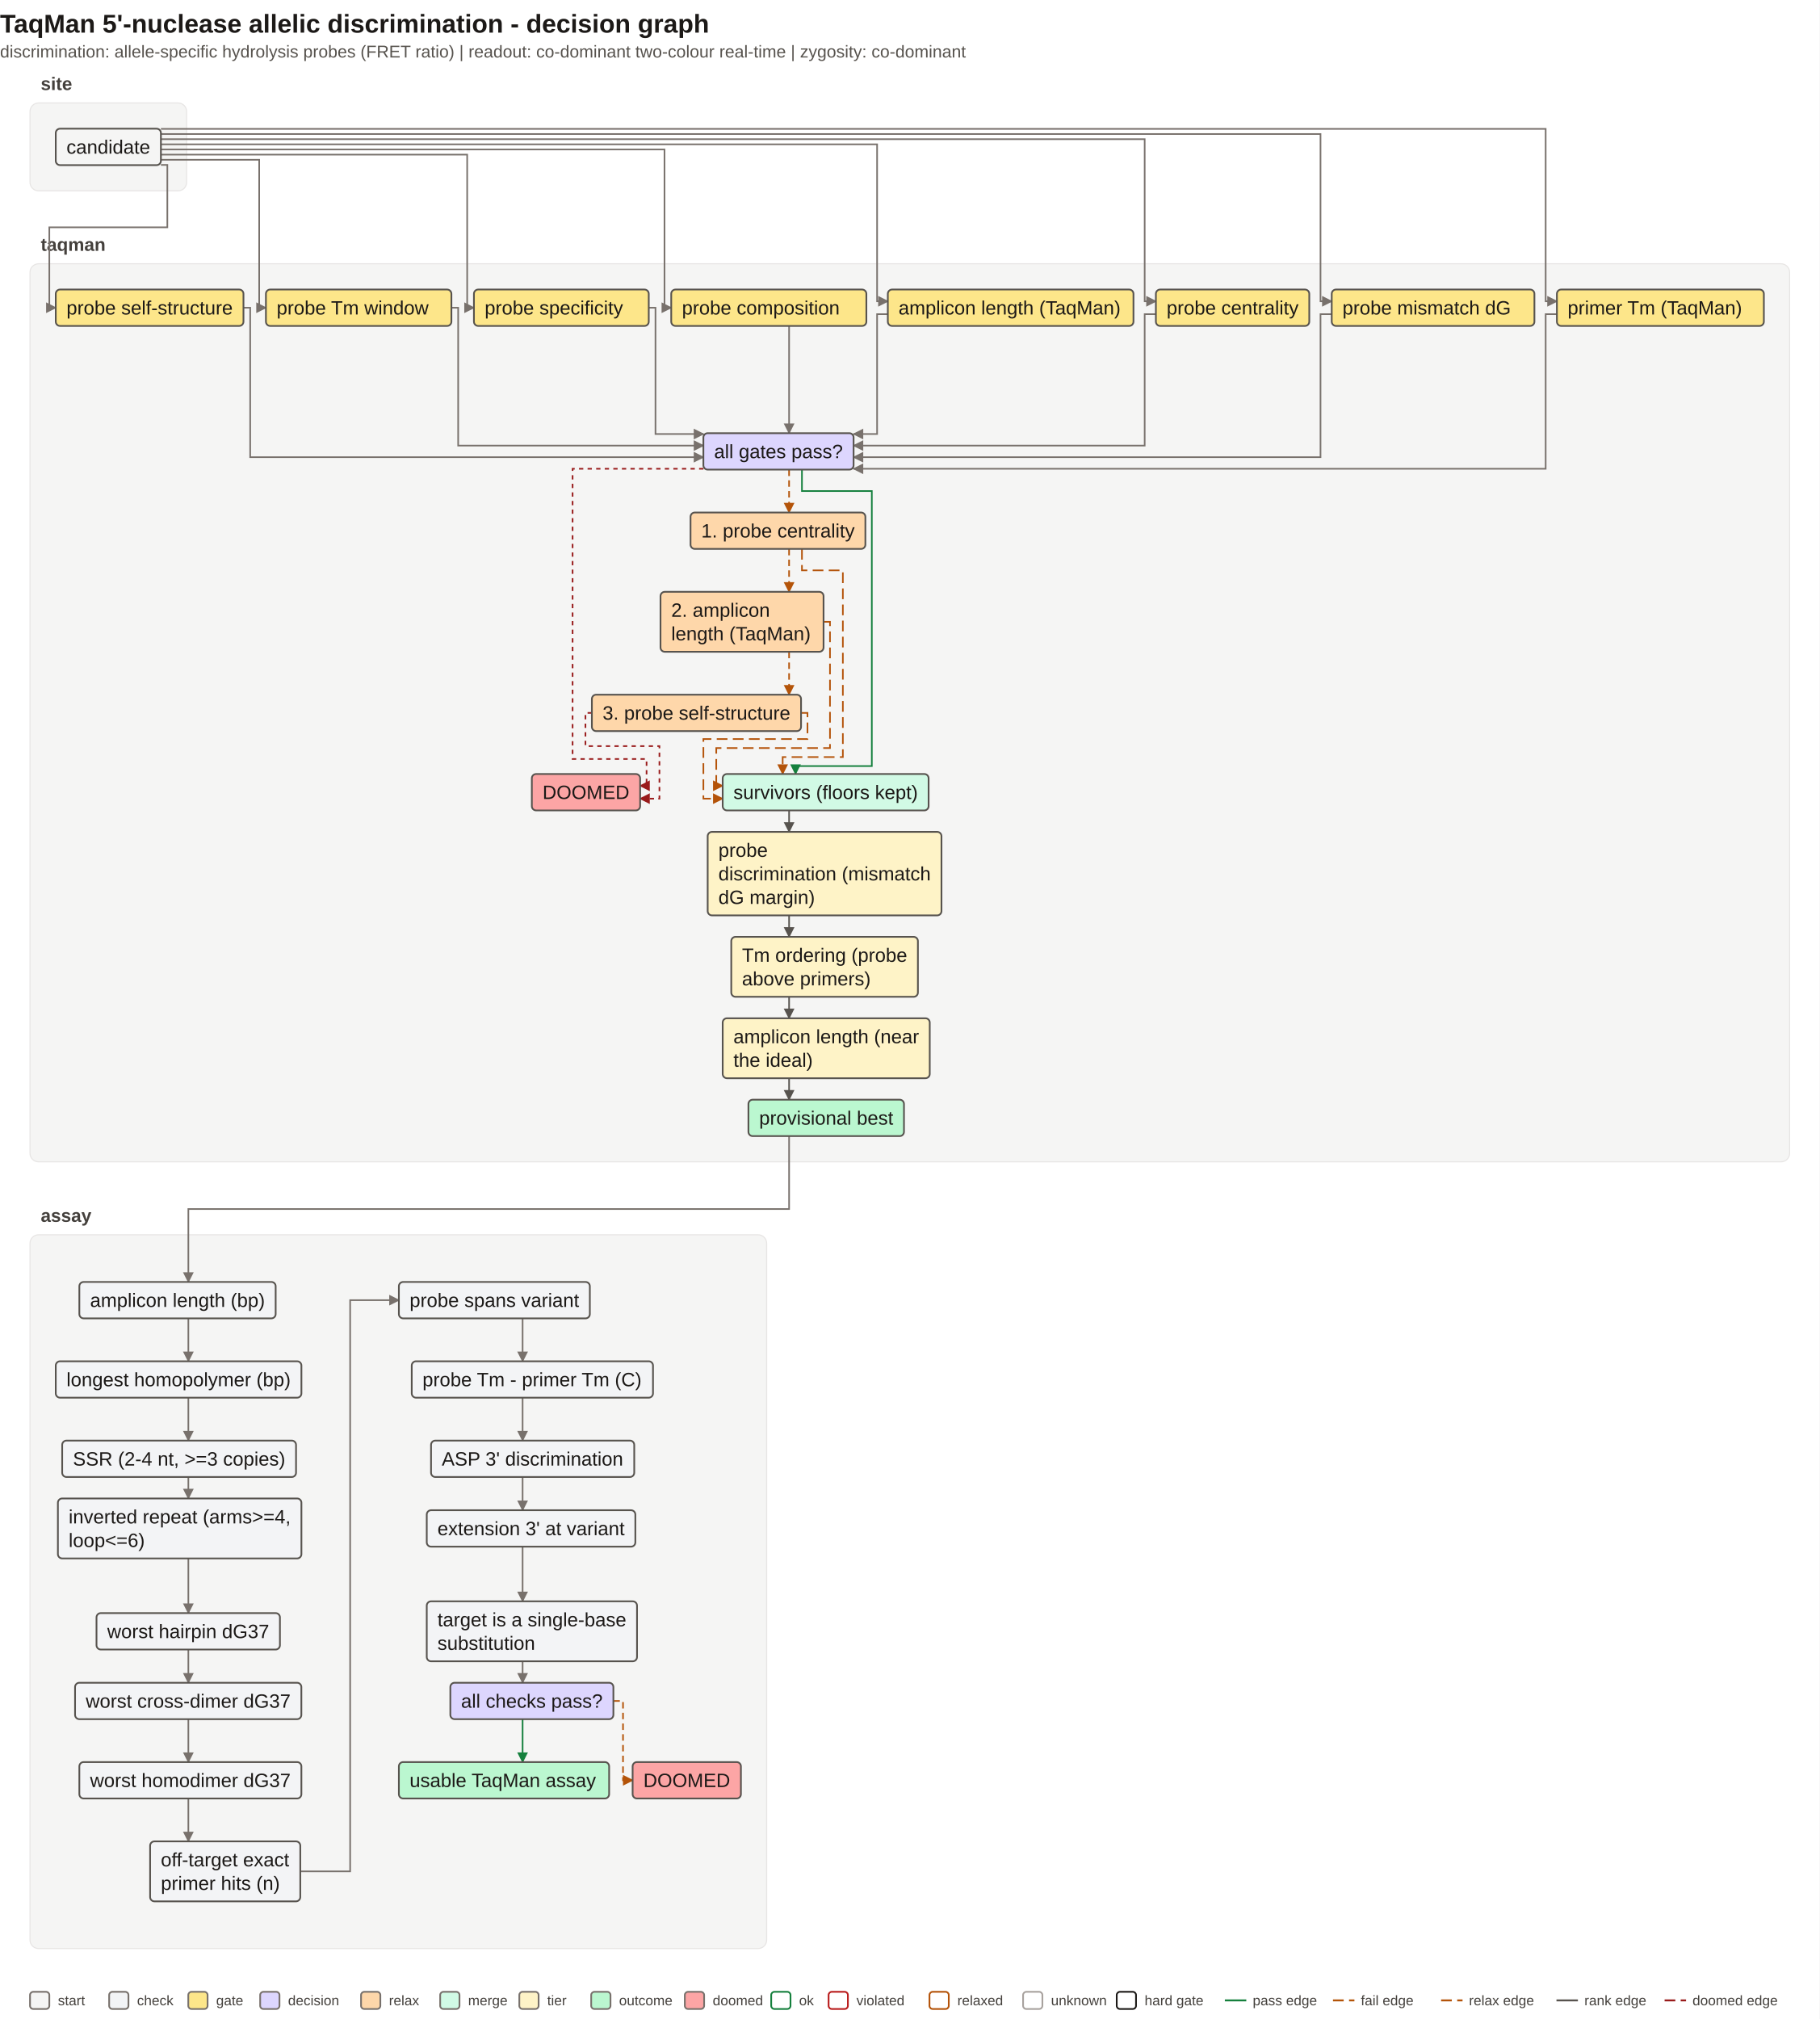
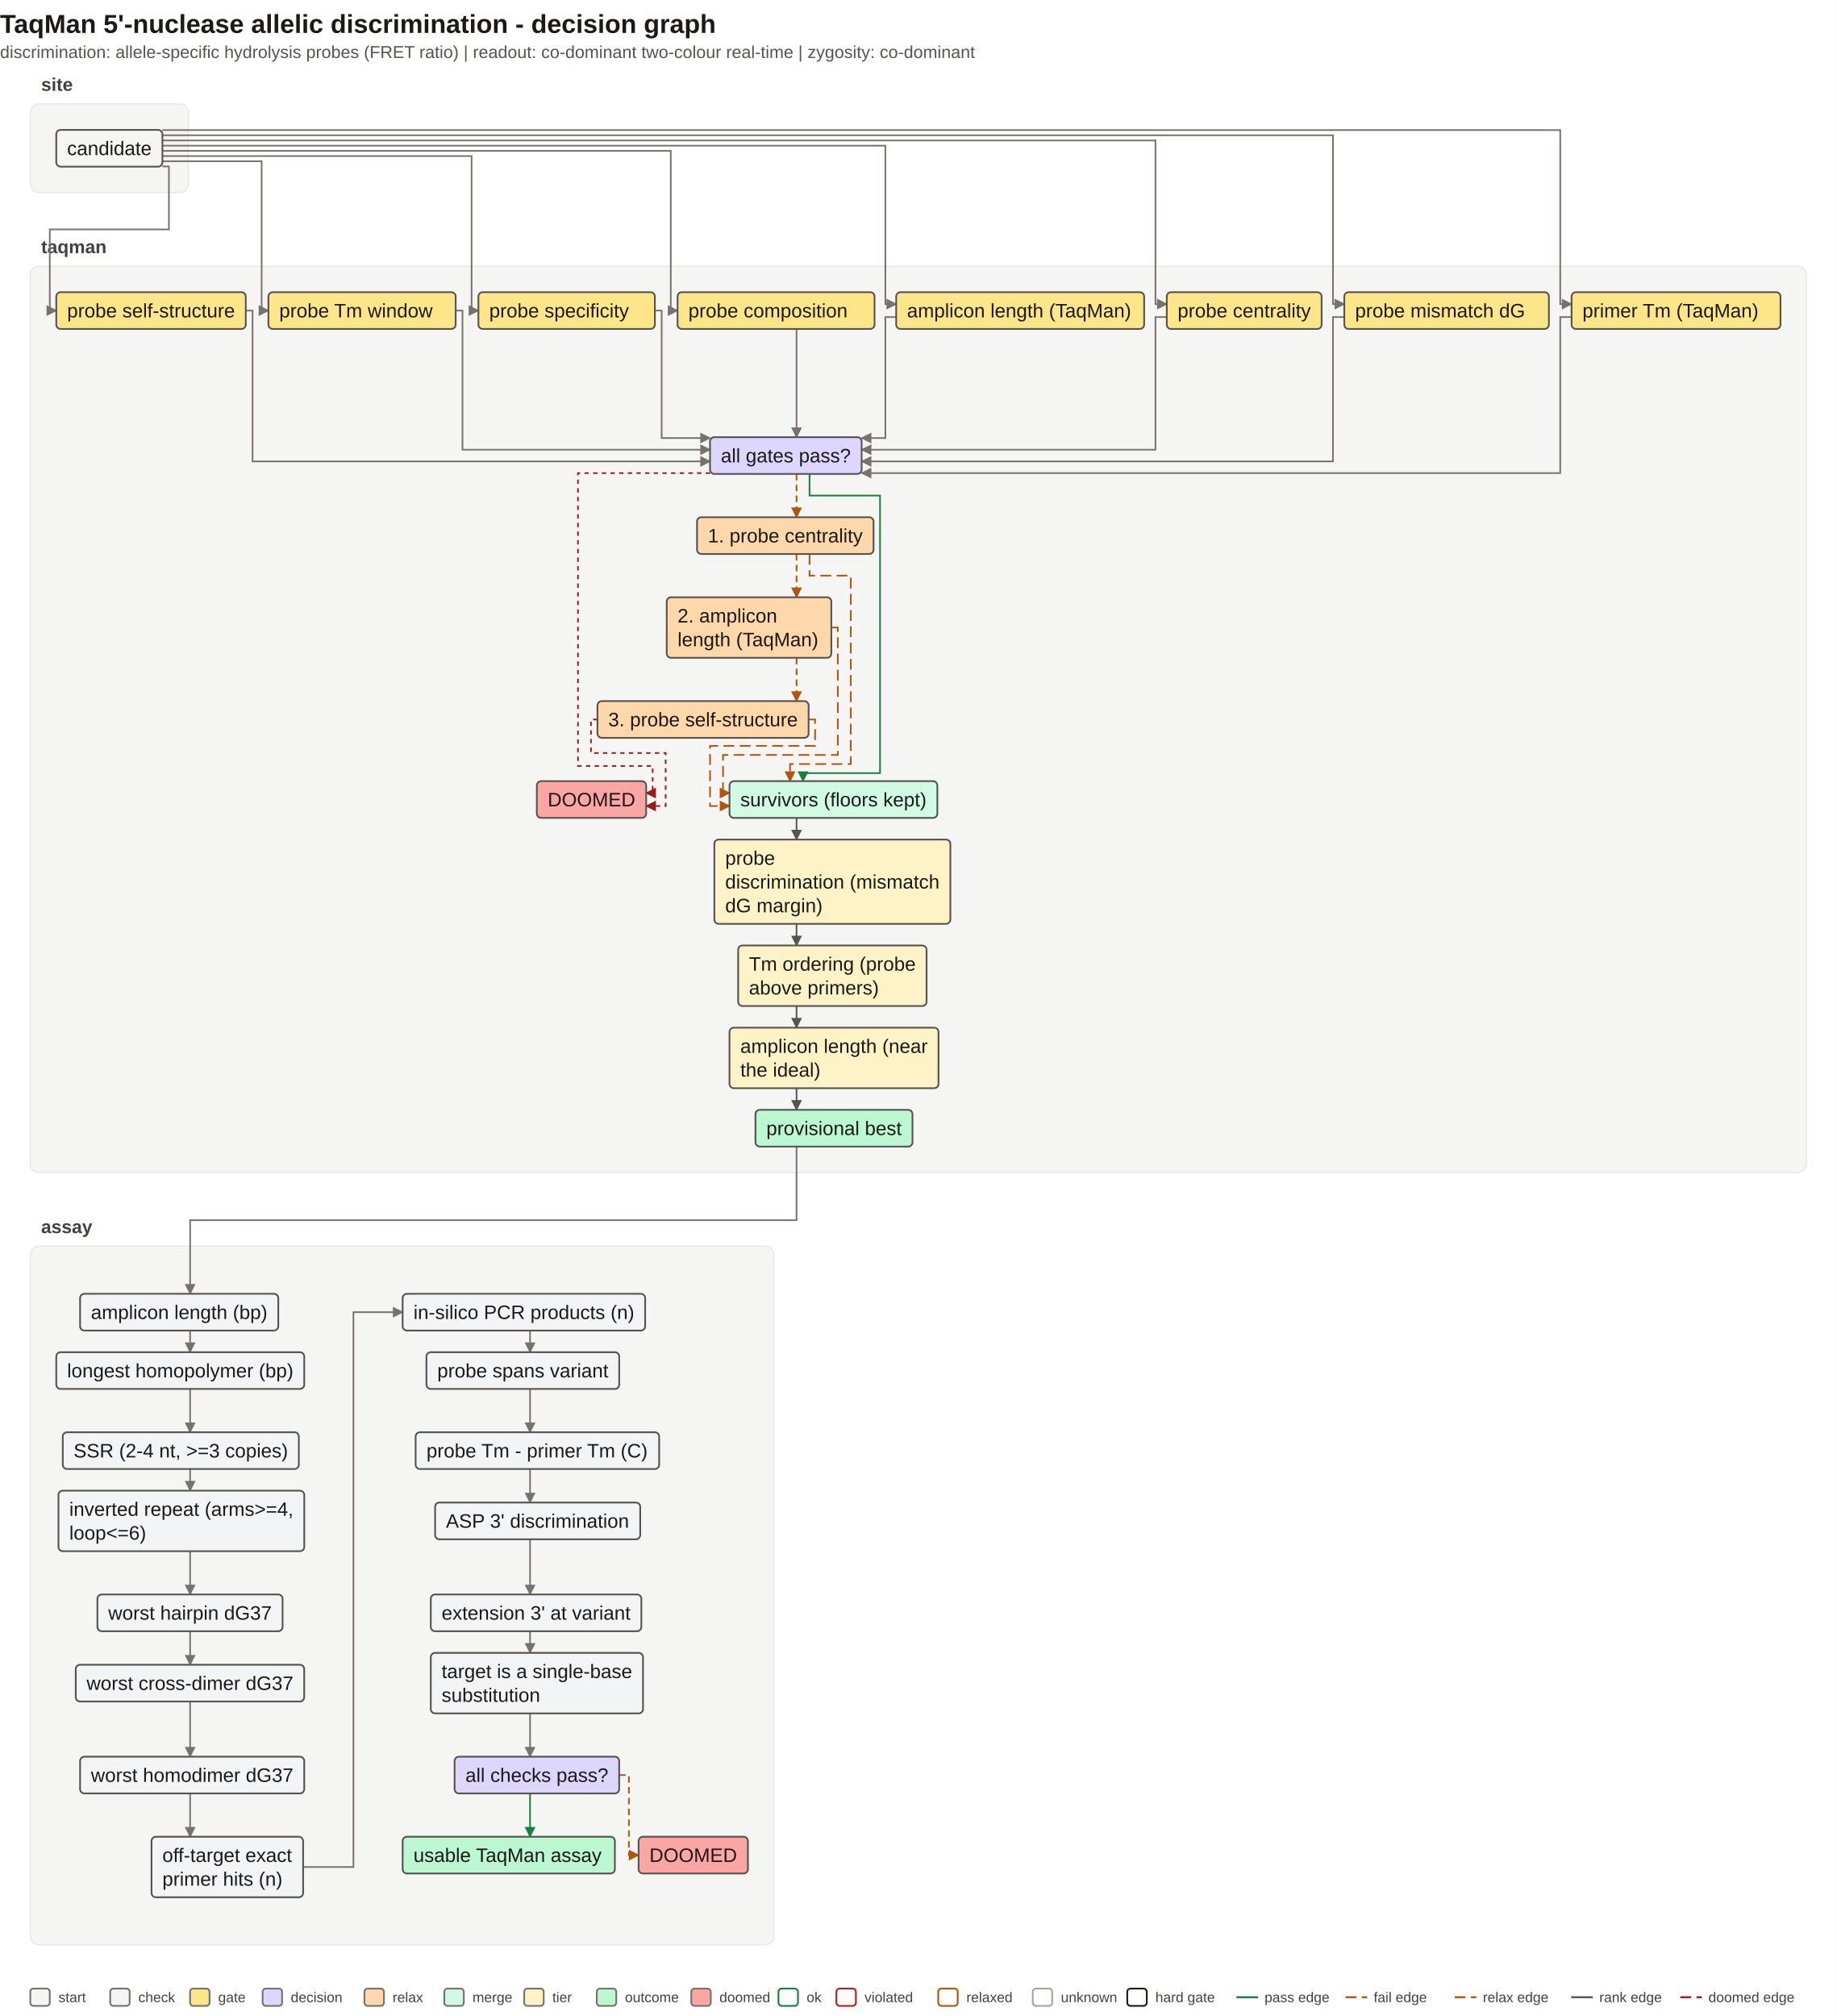
- <svg xmlns="http://www.w3.org/2000/svg" version="1.1" width="848.506" height="941.31" viewBox="0 0 848.506 941.31">
+ <svg xmlns="http://www.w3.org/2000/svg" version="1.1" width="848.506" height="931.31" viewBox="0 0 848.506 931.31">
  <defs>
    <marker id="arrow-flow" viewBox="0 0 10 10" refX="9" refY="5" markerWidth="5" markerHeight="5" markerUnits="userSpaceOnUse" orient="auto-start-reverse">
      <path d="M 0 0 L 10 5 L 0 10 z" fill="#78716C" />
    </marker>
    <marker id="arrow-pass" viewBox="0 0 10 10" refX="9" refY="5" markerWidth="5" markerHeight="5" markerUnits="userSpaceOnUse" orient="auto-start-reverse">
      <path d="M 0 0 L 10 5 L 0 10 z" fill="#15803D" />
    </marker>
    <marker id="arrow-fail" viewBox="0 0 10 10" refX="9" refY="5" markerWidth="5" markerHeight="5" markerUnits="userSpaceOnUse" orient="auto-start-reverse">
      <path d="M 0 0 L 10 5 L 0 10 z" fill="#B45409" />
    </marker>
    <marker id="arrow-relax" viewBox="0 0 10 10" refX="9" refY="5" markerWidth="5" markerHeight="5" markerUnits="userSpaceOnUse" orient="auto-start-reverse">
      <path d="M 0 0 L 10 5 L 0 10 z" fill="#B45309" />
    </marker>
    <marker id="arrow-doomed" viewBox="0 0 10 10" refX="9" refY="5" markerWidth="5" markerHeight="5" markerUnits="userSpaceOnUse" orient="auto-start-reverse">
      <path d="M 0 0 L 10 5 L 0 10 z" fill="#991B1B" />
    </marker>
    <marker id="arrow-check" viewBox="0 0 10 10" refX="9" refY="5" markerWidth="5" markerHeight="5" markerUnits="userSpaceOnUse" orient="auto-start-reverse">
      <path d="M 0 0 L 10 5 L 0 10 z" fill="#78716C" />
    </marker>
    <marker id="arrow-rank" viewBox="0 0 10 10" refX="9" refY="5" markerWidth="5" markerHeight="5" markerUnits="userSpaceOnUse" orient="auto-start-reverse">
      <path d="M 0 0 L 10 5 L 0 10 z" fill="#57534E" />
    </marker>
  </defs>
-   <rect x="0" y="0" width="848.506" height="941.31" fill="#FFFFFF" />
+   <rect x="0" y="0" width="848.506" height="931.31" fill="#FFFFFF" />
  <text x="0" y="15.2" text-anchor="start" font-family="Liberation Sans, Arial, Helvetica, sans-serif" font-size="12" fill="#1C1917" font-weight="bold">
    <tspan x="0" y="15.2">TaqMan 5'-nuclease allelic discrimination - decision graph</tspan>
  </text>
  <text x="0" y="26.8" text-anchor="start" font-family="Liberation Sans, Arial, Helvetica, sans-serif" font-size="8" fill="#57534E">
    <tspan x="0" y="26.8">discrimination: allele-specific hydrolysis probes (FRET ratio) | readout: co-dominant two-colour real-time | zygosity: co-dominant</tspan>
  </text>
  <rect x="14" y="48" width="73.032" height="40.98" rx="4" fill="#F5F5F4" stroke="#E7E5E4" stroke-width="0.5" />
  <text x="19" y="41.975" text-anchor="start" font-family="Liberation Sans, Arial, Helvetica, sans-serif" font-size="8.5" fill="#44403C" font-weight="bold">
    <tspan x="19" y="41.975">site</tspan>
  </text>
  <rect x="14" y="122.98" width="820.506" height="418.7" rx="4" fill="#F5F5F4" stroke="#E7E5E4" stroke-width="0.5" />
  <text x="19" y="116.955" text-anchor="start" font-family="Liberation Sans, Arial, Helvetica, sans-serif" font-size="8.5" fill="#44403C" font-weight="bold">
    <tspan x="19" y="116.955">taqman</tspan>
  </text>
-   <rect x="14" y="575.68" width="343.5" height="332.78" rx="4" fill="#F5F5F4" stroke="#E7E5E4" stroke-width="0.5" />
+   <rect x="14" y="575.68" width="343.5" height="322.78" rx="4" fill="#F5F5F4" stroke="#E7E5E4" stroke-width="0.5" />
  <text x="19" y="569.655" text-anchor="start" font-family="Liberation Sans, Arial, Helvetica, sans-serif" font-size="8.5" fill="#44403C" font-weight="bold">
    <tspan x="19" y="569.655">assay</tspan>
  </text>
  <path d="M75.032 69.69 L309.86 69.69 L309.86 143.47 L313 143.47" fill="none" stroke="#78716C" stroke-width="0.75" stroke-linejoin="miter" stroke-linecap="butt" marker-end="url(#arrow-flow)" />
  <path d="M75.032 72.09 L217.848 72.09 L217.848 143.47 L221 143.47" fill="none" stroke="#78716C" stroke-width="0.75" stroke-linejoin="miter" stroke-linecap="butt" marker-end="url(#arrow-flow)" />
  <path d="M75.032 76.89 L78.032 76.89 L78.032 105.98 L23 105.98 L23 143.47 L26 143.47" fill="none" stroke="#78716C" stroke-width="0.75" stroke-linejoin="miter" stroke-linecap="butt" marker-end="url(#arrow-flow)" />
  <path d="M75.032 74.49 L120.866 74.49 L120.866 143.47 L124 143.47" fill="none" stroke="#78716C" stroke-width="0.75" stroke-linejoin="miter" stroke-linecap="butt" marker-end="url(#arrow-flow)" />
  <path d="M75.032 60.09 L720.758 60.09 L720.758 140.47 L726 140.47" fill="none" stroke="#78716C" stroke-width="0.75" stroke-linejoin="miter" stroke-linecap="butt" marker-end="url(#arrow-flow)" />
  <path d="M75.032 62.49 L615.766 62.49 L615.766 140.47 L621 140.47" fill="none" stroke="#78716C" stroke-width="0.75" stroke-linejoin="miter" stroke-linecap="butt" marker-end="url(#arrow-flow)" />
  <path d="M75.032 64.89 L533.775 64.89 L533.775 140.47 L539 140.47" fill="none" stroke="#78716C" stroke-width="0.75" stroke-linejoin="miter" stroke-linecap="butt" marker-end="url(#arrow-flow)" />
  <path d="M75.032 67.29 L409 67.29 L409 140.47 L414 140.47" fill="none" stroke="#78716C" stroke-width="0.75" stroke-linejoin="miter" stroke-linecap="butt" marker-end="url(#arrow-flow)" />
  <path d="M367.965 151.96 L367.965 201.96" fill="none" stroke="#78716C" stroke-width="0.75" stroke-linejoin="miter" stroke-linecap="butt" marker-end="url(#arrow-flow)" />
  <path d="M302.521 143.47 L305.66 143.47 L305.66 202.35 L328 202.35" fill="none" stroke="#78716C" stroke-width="0.75" stroke-linejoin="miter" stroke-linecap="butt" marker-end="url(#arrow-flow)" />
  <path d="M113.533 143.47 L116.666 143.47 L116.666 213.15 L328 213.15" fill="none" stroke="#78716C" stroke-width="0.75" stroke-linejoin="miter" stroke-linecap="butt" marker-end="url(#arrow-flow)" />
  <path d="M210.496 143.47 L213.648 143.47 L213.648 207.75 L328 207.75" fill="none" stroke="#78716C" stroke-width="0.75" stroke-linejoin="miter" stroke-linecap="butt" marker-end="url(#arrow-flow)" />
  <path d="M726 146.47 L720.758 146.47 L720.758 218.55 L398.038 218.55" fill="none" stroke="#78716C" stroke-width="0.75" stroke-linejoin="miter" stroke-linecap="butt" marker-end="url(#arrow-flow)" />
  <path d="M621 146.47 L615.766 146.47 L615.766 213.15 L398.038 213.15" fill="none" stroke="#78716C" stroke-width="0.75" stroke-linejoin="miter" stroke-linecap="butt" marker-end="url(#arrow-flow)" />
  <path d="M539 146.47 L533.775 146.47 L533.775 207.75 L398.038 207.75" fill="none" stroke="#78716C" stroke-width="0.75" stroke-linejoin="miter" stroke-linecap="butt" marker-end="url(#arrow-flow)" />
  <path d="M414 146.47 L409 146.47 L409 202.35 L398.038 202.35" fill="none" stroke="#78716C" stroke-width="0.75" stroke-linejoin="miter" stroke-linecap="butt" marker-end="url(#arrow-flow)" />
  <path d="M367.959 255.92 L367.959 275.92" fill="none" stroke="#B45409" stroke-width="0.75" stroke-linejoin="miter" stroke-linecap="butt" stroke-dasharray="3 2" marker-end="url(#arrow-fail)" />
  <path d="M367.965 303.88 L367.965 323.88" fill="none" stroke="#B45409" stroke-width="0.75" stroke-linejoin="miter" stroke-linecap="butt" stroke-dasharray="3 2" marker-end="url(#arrow-fail)" />
  <path d="M367.959 218.94 L367.959 238.94" fill="none" stroke="#B45409" stroke-width="0.75" stroke-linejoin="miter" stroke-linecap="butt" stroke-dasharray="3 2" marker-end="url(#arrow-fail)" />
  <path d="M373.959 255.92 L373.959 265.92 L393.032 265.92 L393.032 352.96 L364.965 352.96 L364.965 360.86" fill="none" stroke="#B45309" stroke-width="0.75" stroke-linejoin="miter" stroke-linecap="butt" stroke-dasharray="5 2.5" marker-end="url(#arrow-relax)" />
  <path d="M384.032 289.9 L387.032 289.9 L387.032 348.76 L334 348.76 L334 366.35 L337 366.35" fill="none" stroke="#B45309" stroke-width="0.75" stroke-linejoin="miter" stroke-linecap="butt" stroke-dasharray="5 2.5" marker-end="url(#arrow-relax)" />
  <path d="M373.539 332.37 L376.539 332.37 L376.539 344.56 L328 344.56 L328 372.35 L337 372.35" fill="none" stroke="#B45309" stroke-width="0.75" stroke-linejoin="miter" stroke-linecap="butt" stroke-dasharray="5 2.5" marker-end="url(#arrow-relax)" />
  <path d="M373.959 218.94 L373.959 228.94 L406.539 228.94 L406.539 357.16 L370.965 357.16 L370.965 360.86" fill="none" stroke="#15803D" stroke-width="0.75" stroke-linejoin="miter" stroke-linecap="butt" marker-end="url(#arrow-pass)" />
  <path d="M367.965 377.84 L367.965 387.84" fill="none" stroke="#57534E" stroke-width="0.75" stroke-linejoin="miter" stroke-linecap="butt" marker-end="url(#arrow-rank)" />
  <path d="M367.965 426.78 L367.965 436.78" fill="none" stroke="#57534E" stroke-width="0.75" stroke-linejoin="miter" stroke-linecap="butt" marker-end="url(#arrow-rank)" />
  <path d="M367.965 464.74 L367.965 474.74" fill="none" stroke="#57534E" stroke-width="0.75" stroke-linejoin="miter" stroke-linecap="butt" marker-end="url(#arrow-rank)" />
  <path d="M367.965 502.7 L367.965 512.7" fill="none" stroke="#57534E" stroke-width="0.75" stroke-linejoin="miter" stroke-linecap="butt" marker-end="url(#arrow-rank)" />
  <path d="M276 332.37 L273 332.37 L273 347.86 L307.5 347.86 L307.5 372.35 L298.5 372.35" fill="none" stroke="#991B1B" stroke-width="0.75" stroke-linejoin="miter" stroke-linecap="butt" stroke-dasharray="2 2" marker-end="url(#arrow-doomed)" />
  <path d="M328 218.55 L267 218.55 L267 353.86 L301.5 353.86 L301.5 366.35 L298.5 366.35" fill="none" stroke="#991B1B" stroke-width="0.75" stroke-linejoin="miter" stroke-linecap="butt" stroke-dasharray="2 2" marker-end="url(#arrow-doomed)" />
  <path d="M367.965 529.68 L367.965 563.68 L87.833 563.68 L87.833 597.68" fill="none" stroke="#78716C" stroke-width="0.75" stroke-linejoin="miter" stroke-linecap="butt" marker-end="url(#arrow-check)" />
-   <path d="M87.833 614.66 L87.833 634.66" fill="none" stroke="#78716C" stroke-width="0.75" stroke-linejoin="miter" stroke-linecap="butt" marker-end="url(#arrow-check)" />
-   <path d="M87.833 651.64 L87.833 671.64" fill="none" stroke="#78716C" stroke-width="0.75" stroke-linejoin="miter" stroke-linecap="butt" marker-end="url(#arrow-check)" />
-   <path d="M87.833 688.62 L87.833 698.62" fill="none" stroke="#78716C" stroke-width="0.75" stroke-linejoin="miter" stroke-linecap="butt" marker-end="url(#arrow-check)" />
-   <path d="M87.833 726.58 L87.833 752.07" fill="none" stroke="#78716C" stroke-width="0.75" stroke-linejoin="miter" stroke-linecap="butt" marker-end="url(#arrow-check)" />
-   <path d="M87.833 769.05 L87.833 784.54" fill="none" stroke="#78716C" stroke-width="0.75" stroke-linejoin="miter" stroke-linecap="butt" marker-end="url(#arrow-check)" />
-   <path d="M87.833 801.52 L87.833 821.52" fill="none" stroke="#78716C" stroke-width="0.75" stroke-linejoin="miter" stroke-linecap="butt" marker-end="url(#arrow-check)" />
-   <path d="M87.833 838.5 L87.833 858.5" fill="none" stroke="#78716C" stroke-width="0.75" stroke-linejoin="miter" stroke-linecap="butt" marker-end="url(#arrow-check)" />
-   <path d="M140.029 872.48 L163.276 872.48 L163.276 606.17 L186 606.17" fill="none" stroke="#78716C" stroke-width="0.75" stroke-linejoin="miter" stroke-linecap="butt" marker-end="url(#arrow-check)" />
-   <path d="M243.693 614.66 L243.693 634.66" fill="none" stroke="#78716C" stroke-width="0.75" stroke-linejoin="miter" stroke-linecap="butt" marker-end="url(#arrow-check)" />
-   <path d="M243.693 651.64 L243.693 671.64" fill="none" stroke="#78716C" stroke-width="0.75" stroke-linejoin="miter" stroke-linecap="butt" marker-end="url(#arrow-check)" />
-   <path d="M243.693 688.62 L243.693 704.11" fill="none" stroke="#78716C" stroke-width="0.75" stroke-linejoin="miter" stroke-linecap="butt" marker-end="url(#arrow-check)" />
-   <path d="M243.693 721.09 L243.693 746.58" fill="none" stroke="#78716C" stroke-width="0.75" stroke-linejoin="miter" stroke-linecap="butt" marker-end="url(#arrow-check)" />
-   <path d="M243.693 774.54 L243.693 784.54" fill="none" stroke="#78716C" stroke-width="0.75" stroke-linejoin="miter" stroke-linecap="butt" marker-end="url(#arrow-check)" />
-   <path d="M243.693 801.52 L243.693 821.52" fill="none" stroke="#15803D" stroke-width="0.75" stroke-linejoin="miter" stroke-linecap="butt" marker-end="url(#arrow-pass)" />
-   <path d="M286.032 793.03 L290.516 793.03 L290.516 830.01 L295 830.01" fill="none" stroke="#B45409" stroke-width="0.75" stroke-linejoin="miter" stroke-linecap="butt" stroke-dasharray="3 2" marker-end="url(#arrow-fail)" />
+   <path d="M87.833 614.66 L87.833 624.66" fill="none" stroke="#78716C" stroke-width="0.75" stroke-linejoin="miter" stroke-linecap="butt" marker-end="url(#arrow-check)" />
+   <path d="M87.833 641.64 L87.833 661.64" fill="none" stroke="#78716C" stroke-width="0.75" stroke-linejoin="miter" stroke-linecap="butt" marker-end="url(#arrow-check)" />
+   <path d="M87.833 678.62 L87.833 688.62" fill="none" stroke="#78716C" stroke-width="0.75" stroke-linejoin="miter" stroke-linecap="butt" marker-end="url(#arrow-check)" />
+   <path d="M87.833 716.58 L87.833 736.58" fill="none" stroke="#78716C" stroke-width="0.75" stroke-linejoin="miter" stroke-linecap="butt" marker-end="url(#arrow-check)" />
+   <path d="M87.833 753.56 L87.833 769.05" fill="none" stroke="#78716C" stroke-width="0.75" stroke-linejoin="miter" stroke-linecap="butt" marker-end="url(#arrow-check)" />
+   <path d="M87.833 786.03 L87.833 811.52" fill="none" stroke="#78716C" stroke-width="0.75" stroke-linejoin="miter" stroke-linecap="butt" marker-end="url(#arrow-check)" />
+   <path d="M87.833 828.5 L87.833 848.5" fill="none" stroke="#78716C" stroke-width="0.75" stroke-linejoin="miter" stroke-linecap="butt" marker-end="url(#arrow-check)" />
+   <path d="M140.029 862.48 L163.276 862.48 L163.276 606.17 L186 606.17" fill="none" stroke="#78716C" stroke-width="0.75" stroke-linejoin="miter" stroke-linecap="butt" marker-end="url(#arrow-check)" />
+   <path d="M244.858 614.66 L244.858 624.66" fill="none" stroke="#78716C" stroke-width="0.75" stroke-linejoin="miter" stroke-linecap="butt" marker-end="url(#arrow-check)" />
+   <path d="M244.858 641.64 L244.858 661.64" fill="none" stroke="#78716C" stroke-width="0.75" stroke-linejoin="miter" stroke-linecap="butt" marker-end="url(#arrow-check)" />
+   <path d="M244.858 678.62 L244.858 694.11" fill="none" stroke="#78716C" stroke-width="0.75" stroke-linejoin="miter" stroke-linecap="butt" marker-end="url(#arrow-check)" />
+   <path d="M244.858 711.09 L244.858 736.58" fill="none" stroke="#78716C" stroke-width="0.75" stroke-linejoin="miter" stroke-linecap="butt" marker-end="url(#arrow-check)" />
+   <path d="M244.858 753.56 L244.858 763.56" fill="none" stroke="#78716C" stroke-width="0.75" stroke-linejoin="miter" stroke-linecap="butt" marker-end="url(#arrow-check)" />
+   <path d="M244.858 791.52 L244.858 811.52" fill="none" stroke="#78716C" stroke-width="0.75" stroke-linejoin="miter" stroke-linecap="butt" marker-end="url(#arrow-check)" />
+   <path d="M244.858 828.5 L244.858 848.5" fill="none" stroke="#15803D" stroke-width="0.75" stroke-linejoin="miter" stroke-linecap="butt" marker-end="url(#arrow-pass)" />
+   <path d="M286.032 820.01 L290.516 820.01 L290.516 856.99 L295 856.99" fill="none" stroke="#B45409" stroke-width="0.75" stroke-linejoin="miter" stroke-linecap="butt" stroke-dasharray="3 2" marker-end="url(#arrow-fail)" />
  <rect x="26" y="60" width="49.032" height="16.98" rx="2" fill="#F5F5F4" stroke="#57534E" stroke-width="0.8" />
  <text x="31" y="71.64" text-anchor="start" font-family="Liberation Sans, Arial, Helvetica, sans-serif" font-size="9" fill="#1C1917">
    <tspan x="31" y="71.64">candidate</tspan>
  </text>
  <rect x="313" y="134.98" width="91" height="16.98" rx="2" fill="#FDE68A" stroke="#57534E" stroke-width="0.8" />
  <text x="318" y="146.62" text-anchor="start" font-family="Liberation Sans, Arial, Helvetica, sans-serif" font-size="9" fill="#1C1917">
    <tspan x="318" y="146.62">probe composition</tspan>
  </text>
  <rect x="221" y="134.98" width="81.521" height="16.98" rx="2" fill="#FDE68A" stroke="#57534E" stroke-width="0.8" />
  <text x="226" y="146.62" text-anchor="start" font-family="Liberation Sans, Arial, Helvetica, sans-serif" font-size="9" fill="#1C1917">
    <tspan x="226" y="146.62">probe specificity</tspan>
  </text>
  <rect x="26" y="134.98" width="87.533" height="16.98" rx="2" fill="#FDE68A" stroke="#57534E" stroke-width="0.8" />
  <text x="31" y="146.62" text-anchor="start" font-family="Liberation Sans, Arial, Helvetica, sans-serif" font-size="9" fill="#1C1917">
    <tspan x="31" y="146.62">probe self-structure</tspan>
  </text>
  <rect x="124" y="134.98" width="86.496" height="16.98" rx="2" fill="#FDE68A" stroke="#57534E" stroke-width="0.8" />
  <text x="129" y="146.62" text-anchor="start" font-family="Liberation Sans, Arial, Helvetica, sans-serif" font-size="9" fill="#1C1917">
    <tspan x="129" y="146.62">probe Tm window</tspan>
  </text>
  <rect x="726" y="134.98" width="96.506" height="16.98" rx="2" fill="#FDE68A" stroke="#57534E" stroke-width="0.8" />
  <text x="731" y="146.62" text-anchor="start" font-family="Liberation Sans, Arial, Helvetica, sans-serif" font-size="9" fill="#1C1917">
    <tspan x="731" y="146.62">primer Tm (TaqMan)</tspan>
  </text>
  <rect x="621" y="134.98" width="94.516" height="16.98" rx="2" fill="#FDE68A" stroke="#57534E" stroke-width="0.8" />
  <text x="626" y="146.62" text-anchor="start" font-family="Liberation Sans, Arial, Helvetica, sans-serif" font-size="9" fill="#1C1917">
    <tspan x="626" y="146.62">probe mismatch dG</tspan>
  </text>
  <rect x="539" y="134.98" width="71.532" height="16.98" rx="2" fill="#FDE68A" stroke="#57534E" stroke-width="0.8" />
  <text x="544" y="146.62" text-anchor="start" font-family="Liberation Sans, Arial, Helvetica, sans-serif" font-size="9" fill="#1C1917">
    <tspan x="544" y="146.62">probe centrality</tspan>
  </text>
  <rect x="414" y="134.98" width="114.55" height="16.98" rx="2" fill="#FDE68A" stroke="#57534E" stroke-width="0.8" />
  <text x="419" y="146.62" text-anchor="start" font-family="Liberation Sans, Arial, Helvetica, sans-serif" font-size="9" fill="#1C1917">
    <tspan x="419" y="146.62">amplicon length (TaqMan)</tspan>
  </text>
  <rect x="328" y="201.96" width="70.038" height="16.98" rx="2" fill="#DDD6FE" stroke="#57534E" stroke-width="0.8" />
  <text x="333" y="213.6" text-anchor="start" font-family="Liberation Sans, Arial, Helvetica, sans-serif" font-size="9" fill="#1C1917">
    <tspan x="333" y="213.6">all gates pass?</tspan>
  </text>
  <rect x="322" y="238.94" width="81.539" height="16.98" rx="2" fill="#FED7AA" stroke="#57534E" stroke-width="0.8" />
  <text x="327" y="250.58" text-anchor="start" font-family="Liberation Sans, Arial, Helvetica, sans-serif" font-size="9" fill="#1C1917">
    <tspan x="327" y="250.58">1. probe centrality</tspan>
  </text>
  <rect x="308" y="275.92" width="76.032" height="27.96" rx="2" fill="#FED7AA" stroke="#57534E" stroke-width="0.8" />
  <text x="313" y="287.56" text-anchor="start" font-family="Liberation Sans, Arial, Helvetica, sans-serif" font-size="9" fill="#1C1917">
    <tspan x="313" y="287.56">2. amplicon</tspan>
    <tspan x="313" y="298.54">length (TaqMan)</tspan>
  </text>
  <rect x="276" y="323.88" width="97.539" height="16.98" rx="2" fill="#FED7AA" stroke="#57534E" stroke-width="0.8" />
  <text x="281" y="335.52" text-anchor="start" font-family="Liberation Sans, Arial, Helvetica, sans-serif" font-size="9" fill="#1C1917">
    <tspan x="281" y="335.52">3. probe self-structure</tspan>
  </text>
  <rect x="337" y="360.86" width="96.019" height="16.98" rx="2" fill="#D1FAE5" stroke="#57534E" stroke-width="0.8" />
  <text x="342" y="372.5" text-anchor="start" font-family="Liberation Sans, Arial, Helvetica, sans-serif" font-size="9" fill="#1C1917">
    <tspan x="342" y="372.5">survivors (floors kept)</tspan>
  </text>
  <rect x="330" y="387.84" width="109.022" height="38.94" rx="2" fill="#FEF3C7" stroke="#57534E" stroke-width="0.8" />
  <text x="335" y="399.48" text-anchor="start" font-family="Liberation Sans, Arial, Helvetica, sans-serif" font-size="9" fill="#1C1917">
    <tspan x="335" y="399.48">probe</tspan>
    <tspan x="335" y="410.46">discrimination (mismatch</tspan>
    <tspan x="335" y="421.44">dG margin)</tspan>
  </text>
  <rect x="341" y="436.78" width="87.032" height="27.96" rx="2" fill="#FEF3C7" stroke="#57534E" stroke-width="0.8" />
  <text x="346" y="448.42" text-anchor="start" font-family="Liberation Sans, Arial, Helvetica, sans-serif" font-size="9" fill="#1C1917">
    <tspan x="346" y="448.42">Tm ordering (probe</tspan>
    <tspan x="346" y="459.4">above primers)</tspan>
  </text>
  <rect x="337" y="474.74" width="96.55" height="27.96" rx="2" fill="#FEF3C7" stroke="#57534E" stroke-width="0.8" />
  <text x="342" y="486.38" text-anchor="start" font-family="Liberation Sans, Arial, Helvetica, sans-serif" font-size="9" fill="#1C1917">
    <tspan x="342" y="486.38">amplicon length (near</tspan>
    <tspan x="342" y="497.36">the ideal)</tspan>
  </text>
  <rect x="349" y="512.7" width="72.534" height="16.98" rx="2" fill="#BBF7D0" stroke="#57534E" stroke-width="0.8" />
  <text x="354" y="524.34" text-anchor="start" font-family="Liberation Sans, Arial, Helvetica, sans-serif" font-size="9" fill="#1C1917">
    <tspan x="354" y="524.34">provisional best</tspan>
  </text>
  <rect x="248" y="360.86" width="50.5" height="16.98" rx="2" fill="#FCA5A5" stroke="#57534E" stroke-width="0.8" />
  <text x="253" y="372.5" text-anchor="start" font-family="Liberation Sans, Arial, Helvetica, sans-serif" font-size="9" fill="#1C1917">
    <tspan x="253" y="372.5">DOOMED</tspan>
  </text>
  <rect x="37" y="597.68" width="91.545" height="16.98" rx="2" fill="#F3F4F6" stroke="#57534E" stroke-width="0.8" />
  <text x="42" y="609.32" text-anchor="start" font-family="Liberation Sans, Arial, Helvetica, sans-serif" font-size="9" fill="#1C1917">
    <tspan x="42" y="609.32">amplicon length (bp)</tspan>
  </text>
-   <rect x="26" y="634.66" width="114.55" height="16.98" rx="2" fill="#F3F4F6" stroke="#57534E" stroke-width="0.8" />
-   <text x="31" y="646.3" text-anchor="start" font-family="Liberation Sans, Arial, Helvetica, sans-serif" font-size="9" fill="#1C1917">
-     <tspan x="31" y="646.3">longest homopolymer (bp)</tspan>
-   </text>
-   <rect x="29" y="671.64" width="109.048" height="16.98" rx="2" fill="#F3F4F6" stroke="#57534E" stroke-width="0.8" />
-   <text x="34" y="683.28" text-anchor="start" font-family="Liberation Sans, Arial, Helvetica, sans-serif" font-size="9" fill="#1C1917">
-     <tspan x="34" y="683.28">SSR (2-4 nt, &gt;=3 copies)</tspan>
-   </text>
-   <rect x="27" y="698.62" width="113.553" height="27.96" rx="2" fill="#F3F4F6" stroke="#57534E" stroke-width="0.8" />
-   <text x="32" y="710.26" text-anchor="start" font-family="Liberation Sans, Arial, Helvetica, sans-serif" font-size="9" fill="#1C1917">
-     <tspan x="32" y="710.26">inverted repeat (arms&gt;=4,</tspan>
-     <tspan x="32" y="721.24">loop&lt;=6)</tspan>
-   </text>
-   <rect x="45" y="752.07" width="85.538" height="16.98" rx="2" fill="#F3F4F6" stroke="#57534E" stroke-width="0.8" />
-   <text x="50" y="763.71" text-anchor="start" font-family="Liberation Sans, Arial, Helvetica, sans-serif" font-size="9" fill="#1C1917">
-     <tspan x="50" y="763.71">worst hairpin dG37</tspan>
-   </text>
-   <rect x="35" y="784.54" width="105.524" height="16.98" rx="2" fill="#F3F4F6" stroke="#57534E" stroke-width="0.8" />
-   <text x="40" y="796.18" text-anchor="start" font-family="Liberation Sans, Arial, Helvetica, sans-serif" font-size="9" fill="#1C1917">
-     <tspan x="40" y="796.18">worst cross-dimer dG37</tspan>
-   </text>
-   <rect x="37" y="821.52" width="103.538" height="16.98" rx="2" fill="#F3F4F6" stroke="#57534E" stroke-width="0.8" />
-   <text x="42" y="833.16" text-anchor="start" font-family="Liberation Sans, Arial, Helvetica, sans-serif" font-size="9" fill="#1C1917">
-     <tspan x="42" y="833.16">worst homodimer dG37</tspan>
-   </text>
-   <rect x="70" y="858.5" width="70.029" height="27.96" rx="2" fill="#F3F4F6" stroke="#57534E" stroke-width="0.8" />
-   <text x="75" y="870.14" text-anchor="start" font-family="Liberation Sans, Arial, Helvetica, sans-serif" font-size="9" fill="#1C1917">
-     <tspan x="75" y="870.14">off-target exact</tspan>
-     <tspan x="75" y="881.12">primer hits (n)</tspan>
-   </text>
-   <rect x="186" y="597.68" width="89.049" height="16.98" rx="2" fill="#F3F4F6" stroke="#57534E" stroke-width="0.8" />
+   <rect x="26" y="624.66" width="114.55" height="16.98" rx="2" fill="#F3F4F6" stroke="#57534E" stroke-width="0.8" />
+   <text x="31" y="636.3" text-anchor="start" font-family="Liberation Sans, Arial, Helvetica, sans-serif" font-size="9" fill="#1C1917">
+     <tspan x="31" y="636.3">longest homopolymer (bp)</tspan>
+   </text>
+   <rect x="29" y="661.64" width="109.048" height="16.98" rx="2" fill="#F3F4F6" stroke="#57534E" stroke-width="0.8" />
+   <text x="34" y="673.28" text-anchor="start" font-family="Liberation Sans, Arial, Helvetica, sans-serif" font-size="9" fill="#1C1917">
+     <tspan x="34" y="673.28">SSR (2-4 nt, &gt;=3 copies)</tspan>
+   </text>
+   <rect x="27" y="688.62" width="113.553" height="27.96" rx="2" fill="#F3F4F6" stroke="#57534E" stroke-width="0.8" />
+   <text x="32" y="700.26" text-anchor="start" font-family="Liberation Sans, Arial, Helvetica, sans-serif" font-size="9" fill="#1C1917">
+     <tspan x="32" y="700.26">inverted repeat (arms&gt;=4,</tspan>
+     <tspan x="32" y="711.24">loop&lt;=6)</tspan>
+   </text>
+   <rect x="45" y="736.58" width="85.538" height="16.98" rx="2" fill="#F3F4F6" stroke="#57534E" stroke-width="0.8" />
+   <text x="50" y="748.22" text-anchor="start" font-family="Liberation Sans, Arial, Helvetica, sans-serif" font-size="9" fill="#1C1917">
+     <tspan x="50" y="748.22">worst hairpin dG37</tspan>
+   </text>
+   <rect x="35" y="769.05" width="105.524" height="16.98" rx="2" fill="#F3F4F6" stroke="#57534E" stroke-width="0.8" />
+   <text x="40" y="780.69" text-anchor="start" font-family="Liberation Sans, Arial, Helvetica, sans-serif" font-size="9" fill="#1C1917">
+     <tspan x="40" y="780.69">worst cross-dimer dG37</tspan>
+   </text>
+   <rect x="37" y="811.52" width="103.538" height="16.98" rx="2" fill="#F3F4F6" stroke="#57534E" stroke-width="0.8" />
+   <text x="42" y="823.16" text-anchor="start" font-family="Liberation Sans, Arial, Helvetica, sans-serif" font-size="9" fill="#1C1917">
+     <tspan x="42" y="823.16">worst homodimer dG37</tspan>
+   </text>
+   <rect x="70" y="848.5" width="70.029" height="27.96" rx="2" fill="#F3F4F6" stroke="#57534E" stroke-width="0.8" />
+   <text x="75" y="860.14" text-anchor="start" font-family="Liberation Sans, Arial, Helvetica, sans-serif" font-size="9" fill="#1C1917">
+     <tspan x="75" y="860.14">off-target exact</tspan>
+     <tspan x="75" y="871.12">primer hits (n)</tspan>
+   </text>
+   <rect x="186" y="597.68" width="112.028" height="16.98" rx="2" fill="#F3F4F6" stroke="#57534E" stroke-width="0.8" />
  <text x="191" y="609.32" text-anchor="start" font-family="Liberation Sans, Arial, Helvetica, sans-serif" font-size="9" fill="#1C1917">
-     <tspan x="191" y="609.32">probe spans variant</tspan>
-   </text>
-   <rect x="192" y="634.66" width="112.502" height="16.98" rx="2" fill="#F3F4F6" stroke="#57534E" stroke-width="0.8" />
-   <text x="197" y="646.3" text-anchor="start" font-family="Liberation Sans, Arial, Helvetica, sans-serif" font-size="9" fill="#1C1917">
-     <tspan x="197" y="646.3">probe Tm - primer Tm (C)</tspan>
-   </text>
-   <rect x="201" y="671.64" width="94.753" height="16.98" rx="2" fill="#F3F4F6" stroke="#57534E" stroke-width="0.8" />
-   <text x="206" y="683.28" text-anchor="start" font-family="Liberation Sans, Arial, Helvetica, sans-serif" font-size="9" fill="#1C1917">
-     <tspan x="206" y="683.28">ASP 3' discrimination</tspan>
-   </text>
-   <rect x="199" y="704.11" width="97.271" height="16.98" rx="2" fill="#F3F4F6" stroke="#57534E" stroke-width="0.8" />
-   <text x="204" y="715.75" text-anchor="start" font-family="Liberation Sans, Arial, Helvetica, sans-serif" font-size="9" fill="#1C1917">
-     <tspan x="204" y="715.75">extension 3' at variant</tspan>
-   </text>
-   <rect x="199" y="746.58" width="98.049" height="27.96" rx="2" fill="#F3F4F6" stroke="#57534E" stroke-width="0.8" />
-   <text x="204" y="758.22" text-anchor="start" font-family="Liberation Sans, Arial, Helvetica, sans-serif" font-size="9" fill="#1C1917">
-     <tspan x="204" y="758.22">target is a single-base</tspan>
-     <tspan x="204" y="769.2">substitution</tspan>
-   </text>
-   <rect x="210" y="784.54" width="76.032" height="16.98" rx="2" fill="#DDD6FE" stroke="#57534E" stroke-width="0.8" />
-   <text x="215" y="796.18" text-anchor="start" font-family="Liberation Sans, Arial, Helvetica, sans-serif" font-size="9" fill="#1C1917">
-     <tspan x="215" y="796.18">all checks pass?</tspan>
-   </text>
-   <rect x="186" y="821.52" width="98.049" height="16.98" rx="2" fill="#BBF7D0" stroke="#57534E" stroke-width="0.8" />
-   <text x="191" y="833.16" text-anchor="start" font-family="Liberation Sans, Arial, Helvetica, sans-serif" font-size="9" fill="#1C1917">
-     <tspan x="191" y="833.16">usable TaqMan assay</tspan>
-   </text>
-   <rect x="295" y="821.52" width="50.5" height="16.98" rx="2" fill="#FCA5A5" stroke="#57534E" stroke-width="0.8" />
-   <text x="300" y="833.16" text-anchor="start" font-family="Liberation Sans, Arial, Helvetica, sans-serif" font-size="9" fill="#1C1917">
-     <tspan x="300" y="833.16">DOOMED</tspan>
-   </text>
-   <rect x="14" y="928.635" width="9" height="8" rx="1.5" fill="#F5F5F4" stroke="#78716C" stroke-width="0.8" />
-   <text x="27" y="934.91" text-anchor="start" font-family="Liberation Sans, Arial, Helvetica, sans-serif" font-size="6.5" fill="#44403C">
-     <tspan x="27" y="934.91">start</tspan>
-   </text>
-   <rect x="50.9" y="928.635" width="9" height="8" rx="1.5" fill="#F3F4F6" stroke="#78716C" stroke-width="0.8" />
-   <text x="63.9" y="934.91" text-anchor="start" font-family="Liberation Sans, Arial, Helvetica, sans-serif" font-size="6.5" fill="#44403C">
-     <tspan x="63.9" y="934.91">check</tspan>
-   </text>
-   <rect x="87.8" y="928.635" width="9" height="8" rx="1.5" fill="#FDE68A" stroke="#78716C" stroke-width="0.8" />
-   <text x="100.8" y="934.91" text-anchor="start" font-family="Liberation Sans, Arial, Helvetica, sans-serif" font-size="6.5" fill="#44403C">
-     <tspan x="100.8" y="934.91">gate</tspan>
-   </text>
-   <rect x="121.32" y="928.635" width="9" height="8" rx="1.5" fill="#DDD6FE" stroke="#78716C" stroke-width="0.8" />
-   <text x="134.32" y="934.91" text-anchor="start" font-family="Liberation Sans, Arial, Helvetica, sans-serif" font-size="6.5" fill="#44403C">
-     <tspan x="134.32" y="934.91">decision</tspan>
-   </text>
-   <rect x="168.36" y="928.635" width="9" height="8" rx="1.5" fill="#FED7AA" stroke="#78716C" stroke-width="0.8" />
-   <text x="181.36" y="934.91" text-anchor="start" font-family="Liberation Sans, Arial, Helvetica, sans-serif" font-size="6.5" fill="#44403C">
-     <tspan x="181.36" y="934.91">relax</tspan>
-   </text>
-   <rect x="205.26" y="928.635" width="9" height="8" rx="1.5" fill="#D1FAE5" stroke="#78716C" stroke-width="0.8" />
-   <text x="218.26" y="934.91" text-anchor="start" font-family="Liberation Sans, Arial, Helvetica, sans-serif" font-size="6.5" fill="#44403C">
-     <tspan x="218.26" y="934.91">merge</tspan>
-   </text>
-   <rect x="242.16" y="928.635" width="9" height="8" rx="1.5" fill="#FEF3C7" stroke="#78716C" stroke-width="0.8" />
-   <text x="255.16" y="934.91" text-anchor="start" font-family="Liberation Sans, Arial, Helvetica, sans-serif" font-size="6.5" fill="#44403C">
-     <tspan x="255.16" y="934.91">tier</tspan>
-   </text>
-   <rect x="275.68" y="928.635" width="9" height="8" rx="1.5" fill="#BBF7D0" stroke="#78716C" stroke-width="0.8" />
-   <text x="288.68" y="934.91" text-anchor="start" font-family="Liberation Sans, Arial, Helvetica, sans-serif" font-size="6.5" fill="#44403C">
-     <tspan x="288.68" y="934.91">outcome</tspan>
-   </text>
-   <rect x="319.34" y="928.635" width="9" height="8" rx="1.5" fill="#FCA5A5" stroke="#78716C" stroke-width="0.8" />
-   <text x="332.34" y="934.91" text-anchor="start" font-family="Liberation Sans, Arial, Helvetica, sans-serif" font-size="6.5" fill="#44403C">
-     <tspan x="332.34" y="934.91">doomed</tspan>
-   </text>
-   <rect x="359.62" y="928.635" width="9" height="8" rx="1.5" fill="none" stroke="#15803D" stroke-width="0.8" />
-   <text x="372.62" y="934.91" text-anchor="start" font-family="Liberation Sans, Arial, Helvetica, sans-serif" font-size="6.5" fill="#44403C">
-     <tspan x="372.62" y="934.91">ok</tspan>
-   </text>
-   <rect x="386.38" y="928.635" width="9" height="8" rx="1.5" fill="none" stroke="#B91C1C" stroke-width="0.8" />
-   <text x="399.38" y="934.91" text-anchor="start" font-family="Liberation Sans, Arial, Helvetica, sans-serif" font-size="6.5" fill="#44403C">
-     <tspan x="399.38" y="934.91">violated</tspan>
-   </text>
-   <rect x="433.42" y="928.635" width="9" height="8" rx="1.5" fill="none" stroke="#B45309" stroke-width="0.8" />
-   <text x="446.42" y="934.91" text-anchor="start" font-family="Liberation Sans, Arial, Helvetica, sans-serif" font-size="6.5" fill="#44403C">
-     <tspan x="446.42" y="934.91">relaxed</tspan>
-   </text>
-   <rect x="477.08" y="928.635" width="9" height="8" rx="1.5" fill="none" stroke="#A8A29E" stroke-width="0.8" />
-   <text x="490.08" y="934.91" text-anchor="start" font-family="Liberation Sans, Arial, Helvetica, sans-serif" font-size="6.5" fill="#44403C">
-     <tspan x="490.08" y="934.91">unknown</tspan>
-   </text>
-   <rect x="520.74" y="928.635" width="9" height="8" rx="1.5" fill="none" stroke="#1C1917" stroke-width="0.8" />
-   <text x="533.74" y="934.91" text-anchor="start" font-family="Liberation Sans, Arial, Helvetica, sans-serif" font-size="6.5" fill="#44403C">
-     <tspan x="533.74" y="934.91">hard gate</tspan>
-   </text>
-   <line x1="571.16" y1="932.635" x2="581.16" y2="932.635" stroke="#15803D" stroke-width="0.9" />
-   <text x="584.16" y="934.91" text-anchor="start" font-family="Liberation Sans, Arial, Helvetica, sans-serif" font-size="6.5" fill="#44403C">
-     <tspan x="584.16" y="934.91">pass edge</tspan>
-   </text>
-   <line x1="621.58" y1="932.635" x2="631.58" y2="932.635" stroke="#B45409" stroke-width="0.9" stroke-dasharray="5 2.5" />
-   <text x="634.58" y="934.91" text-anchor="start" font-family="Liberation Sans, Arial, Helvetica, sans-serif" font-size="6.5" fill="#44403C">
-     <tspan x="634.58" y="934.91">fail edge</tspan>
-   </text>
-   <line x1="672" y1="932.635" x2="682" y2="932.635" stroke="#B45309" stroke-width="0.9" stroke-dasharray="5 2.5" />
-   <text x="685" y="934.91" text-anchor="start" font-family="Liberation Sans, Arial, Helvetica, sans-serif" font-size="6.5" fill="#44403C">
-     <tspan x="685" y="934.91">relax edge</tspan>
-   </text>
-   <line x1="725.8" y1="932.635" x2="735.8" y2="932.635" stroke="#57534E" stroke-width="0.9" />
-   <text x="738.8" y="934.91" text-anchor="start" font-family="Liberation Sans, Arial, Helvetica, sans-serif" font-size="6.5" fill="#44403C">
-     <tspan x="738.8" y="934.91">rank edge</tspan>
-   </text>
-   <line x1="776.22" y1="932.635" x2="786.22" y2="932.635" stroke="#991B1B" stroke-width="0.9" stroke-dasharray="5 2.5" />
-   <text x="789.22" y="934.91" text-anchor="start" font-family="Liberation Sans, Arial, Helvetica, sans-serif" font-size="6.5" fill="#44403C">
-     <tspan x="789.22" y="934.91">doomed edge</tspan>
+     <tspan x="191" y="609.32">in-silico PCR products (n)</tspan>
+   </text>
+   <rect x="197" y="624.66" width="89.049" height="16.98" rx="2" fill="#F3F4F6" stroke="#57534E" stroke-width="0.8" />
+   <text x="202" y="636.3" text-anchor="start" font-family="Liberation Sans, Arial, Helvetica, sans-serif" font-size="9" fill="#1C1917">
+     <tspan x="202" y="636.3">probe spans variant</tspan>
+   </text>
+   <rect x="192" y="661.64" width="112.502" height="16.98" rx="2" fill="#F3F4F6" stroke="#57534E" stroke-width="0.8" />
+   <text x="197" y="673.28" text-anchor="start" font-family="Liberation Sans, Arial, Helvetica, sans-serif" font-size="9" fill="#1C1917">
+     <tspan x="197" y="673.28">probe Tm - primer Tm (C)</tspan>
+   </text>
+   <rect x="201" y="694.11" width="94.753" height="16.98" rx="2" fill="#F3F4F6" stroke="#57534E" stroke-width="0.8" />
+   <text x="206" y="705.75" text-anchor="start" font-family="Liberation Sans, Arial, Helvetica, sans-serif" font-size="9" fill="#1C1917">
+     <tspan x="206" y="705.75">ASP 3' discrimination</tspan>
+   </text>
+   <rect x="199" y="736.58" width="97.271" height="16.98" rx="2" fill="#F3F4F6" stroke="#57534E" stroke-width="0.8" />
+   <text x="204" y="748.22" text-anchor="start" font-family="Liberation Sans, Arial, Helvetica, sans-serif" font-size="9" fill="#1C1917">
+     <tspan x="204" y="748.22">extension 3' at variant</tspan>
+   </text>
+   <rect x="199" y="763.56" width="98.049" height="27.96" rx="2" fill="#F3F4F6" stroke="#57534E" stroke-width="0.8" />
+   <text x="204" y="775.2" text-anchor="start" font-family="Liberation Sans, Arial, Helvetica, sans-serif" font-size="9" fill="#1C1917">
+     <tspan x="204" y="775.2">target is a single-base</tspan>
+     <tspan x="204" y="786.18">substitution</tspan>
+   </text>
+   <rect x="210" y="811.52" width="76.032" height="16.98" rx="2" fill="#DDD6FE" stroke="#57534E" stroke-width="0.8" />
+   <text x="215" y="823.16" text-anchor="start" font-family="Liberation Sans, Arial, Helvetica, sans-serif" font-size="9" fill="#1C1917">
+     <tspan x="215" y="823.16">all checks pass?</tspan>
+   </text>
+   <rect x="186" y="848.5" width="98.049" height="16.98" rx="2" fill="#BBF7D0" stroke="#57534E" stroke-width="0.8" />
+   <text x="191" y="860.14" text-anchor="start" font-family="Liberation Sans, Arial, Helvetica, sans-serif" font-size="9" fill="#1C1917">
+     <tspan x="191" y="860.14">usable TaqMan assay</tspan>
+   </text>
+   <rect x="295" y="848.5" width="50.5" height="16.98" rx="2" fill="#FCA5A5" stroke="#57534E" stroke-width="0.8" />
+   <text x="300" y="860.14" text-anchor="start" font-family="Liberation Sans, Arial, Helvetica, sans-serif" font-size="9" fill="#1C1917">
+     <tspan x="300" y="860.14">DOOMED</tspan>
+   </text>
+   <rect x="14" y="918.635" width="9" height="8" rx="1.5" fill="#F5F5F4" stroke="#78716C" stroke-width="0.8" />
+   <text x="27" y="924.91" text-anchor="start" font-family="Liberation Sans, Arial, Helvetica, sans-serif" font-size="6.5" fill="#44403C">
+     <tspan x="27" y="924.91">start</tspan>
+   </text>
+   <rect x="50.9" y="918.635" width="9" height="8" rx="1.5" fill="#F3F4F6" stroke="#78716C" stroke-width="0.8" />
+   <text x="63.9" y="924.91" text-anchor="start" font-family="Liberation Sans, Arial, Helvetica, sans-serif" font-size="6.5" fill="#44403C">
+     <tspan x="63.9" y="924.91">check</tspan>
+   </text>
+   <rect x="87.8" y="918.635" width="9" height="8" rx="1.5" fill="#FDE68A" stroke="#78716C" stroke-width="0.8" />
+   <text x="100.8" y="924.91" text-anchor="start" font-family="Liberation Sans, Arial, Helvetica, sans-serif" font-size="6.5" fill="#44403C">
+     <tspan x="100.8" y="924.91">gate</tspan>
+   </text>
+   <rect x="121.32" y="918.635" width="9" height="8" rx="1.5" fill="#DDD6FE" stroke="#78716C" stroke-width="0.8" />
+   <text x="134.32" y="924.91" text-anchor="start" font-family="Liberation Sans, Arial, Helvetica, sans-serif" font-size="6.5" fill="#44403C">
+     <tspan x="134.32" y="924.91">decision</tspan>
+   </text>
+   <rect x="168.36" y="918.635" width="9" height="8" rx="1.5" fill="#FED7AA" stroke="#78716C" stroke-width="0.8" />
+   <text x="181.36" y="924.91" text-anchor="start" font-family="Liberation Sans, Arial, Helvetica, sans-serif" font-size="6.5" fill="#44403C">
+     <tspan x="181.36" y="924.91">relax</tspan>
+   </text>
+   <rect x="205.26" y="918.635" width="9" height="8" rx="1.5" fill="#D1FAE5" stroke="#78716C" stroke-width="0.8" />
+   <text x="218.26" y="924.91" text-anchor="start" font-family="Liberation Sans, Arial, Helvetica, sans-serif" font-size="6.5" fill="#44403C">
+     <tspan x="218.26" y="924.91">merge</tspan>
+   </text>
+   <rect x="242.16" y="918.635" width="9" height="8" rx="1.5" fill="#FEF3C7" stroke="#78716C" stroke-width="0.8" />
+   <text x="255.16" y="924.91" text-anchor="start" font-family="Liberation Sans, Arial, Helvetica, sans-serif" font-size="6.5" fill="#44403C">
+     <tspan x="255.16" y="924.91">tier</tspan>
+   </text>
+   <rect x="275.68" y="918.635" width="9" height="8" rx="1.5" fill="#BBF7D0" stroke="#78716C" stroke-width="0.8" />
+   <text x="288.68" y="924.91" text-anchor="start" font-family="Liberation Sans, Arial, Helvetica, sans-serif" font-size="6.5" fill="#44403C">
+     <tspan x="288.68" y="924.91">outcome</tspan>
+   </text>
+   <rect x="319.34" y="918.635" width="9" height="8" rx="1.5" fill="#FCA5A5" stroke="#78716C" stroke-width="0.8" />
+   <text x="332.34" y="924.91" text-anchor="start" font-family="Liberation Sans, Arial, Helvetica, sans-serif" font-size="6.5" fill="#44403C">
+     <tspan x="332.34" y="924.91">doomed</tspan>
+   </text>
+   <rect x="359.62" y="918.635" width="9" height="8" rx="1.5" fill="none" stroke="#15803D" stroke-width="0.8" />
+   <text x="372.62" y="924.91" text-anchor="start" font-family="Liberation Sans, Arial, Helvetica, sans-serif" font-size="6.5" fill="#44403C">
+     <tspan x="372.62" y="924.91">ok</tspan>
+   </text>
+   <rect x="386.38" y="918.635" width="9" height="8" rx="1.5" fill="none" stroke="#B91C1C" stroke-width="0.8" />
+   <text x="399.38" y="924.91" text-anchor="start" font-family="Liberation Sans, Arial, Helvetica, sans-serif" font-size="6.5" fill="#44403C">
+     <tspan x="399.38" y="924.91">violated</tspan>
+   </text>
+   <rect x="433.42" y="918.635" width="9" height="8" rx="1.5" fill="none" stroke="#B45309" stroke-width="0.8" />
+   <text x="446.42" y="924.91" text-anchor="start" font-family="Liberation Sans, Arial, Helvetica, sans-serif" font-size="6.5" fill="#44403C">
+     <tspan x="446.42" y="924.91">relaxed</tspan>
+   </text>
+   <rect x="477.08" y="918.635" width="9" height="8" rx="1.5" fill="none" stroke="#A8A29E" stroke-width="0.8" />
+   <text x="490.08" y="924.91" text-anchor="start" font-family="Liberation Sans, Arial, Helvetica, sans-serif" font-size="6.5" fill="#44403C">
+     <tspan x="490.08" y="924.91">unknown</tspan>
+   </text>
+   <rect x="520.74" y="918.635" width="9" height="8" rx="1.5" fill="none" stroke="#1C1917" stroke-width="0.8" />
+   <text x="533.74" y="924.91" text-anchor="start" font-family="Liberation Sans, Arial, Helvetica, sans-serif" font-size="6.5" fill="#44403C">
+     <tspan x="533.74" y="924.91">hard gate</tspan>
+   </text>
+   <line x1="571.16" y1="922.635" x2="581.16" y2="922.635" stroke="#15803D" stroke-width="0.9" />
+   <text x="584.16" y="924.91" text-anchor="start" font-family="Liberation Sans, Arial, Helvetica, sans-serif" font-size="6.5" fill="#44403C">
+     <tspan x="584.16" y="924.91">pass edge</tspan>
+   </text>
+   <line x1="621.58" y1="922.635" x2="631.58" y2="922.635" stroke="#B45409" stroke-width="0.9" stroke-dasharray="5 2.5" />
+   <text x="634.58" y="924.91" text-anchor="start" font-family="Liberation Sans, Arial, Helvetica, sans-serif" font-size="6.5" fill="#44403C">
+     <tspan x="634.58" y="924.91">fail edge</tspan>
+   </text>
+   <line x1="672" y1="922.635" x2="682" y2="922.635" stroke="#B45309" stroke-width="0.9" stroke-dasharray="5 2.5" />
+   <text x="685" y="924.91" text-anchor="start" font-family="Liberation Sans, Arial, Helvetica, sans-serif" font-size="6.5" fill="#44403C">
+     <tspan x="685" y="924.91">relax edge</tspan>
+   </text>
+   <line x1="725.8" y1="922.635" x2="735.8" y2="922.635" stroke="#57534E" stroke-width="0.9" />
+   <text x="738.8" y="924.91" text-anchor="start" font-family="Liberation Sans, Arial, Helvetica, sans-serif" font-size="6.5" fill="#44403C">
+     <tspan x="738.8" y="924.91">rank edge</tspan>
+   </text>
+   <line x1="776.22" y1="922.635" x2="786.22" y2="922.635" stroke="#991B1B" stroke-width="0.9" stroke-dasharray="5 2.5" />
+   <text x="789.22" y="924.91" text-anchor="start" font-family="Liberation Sans, Arial, Helvetica, sans-serif" font-size="6.5" fill="#44403C">
+     <tspan x="789.22" y="924.91">doomed edge</tspan>
  </text>
</svg>
